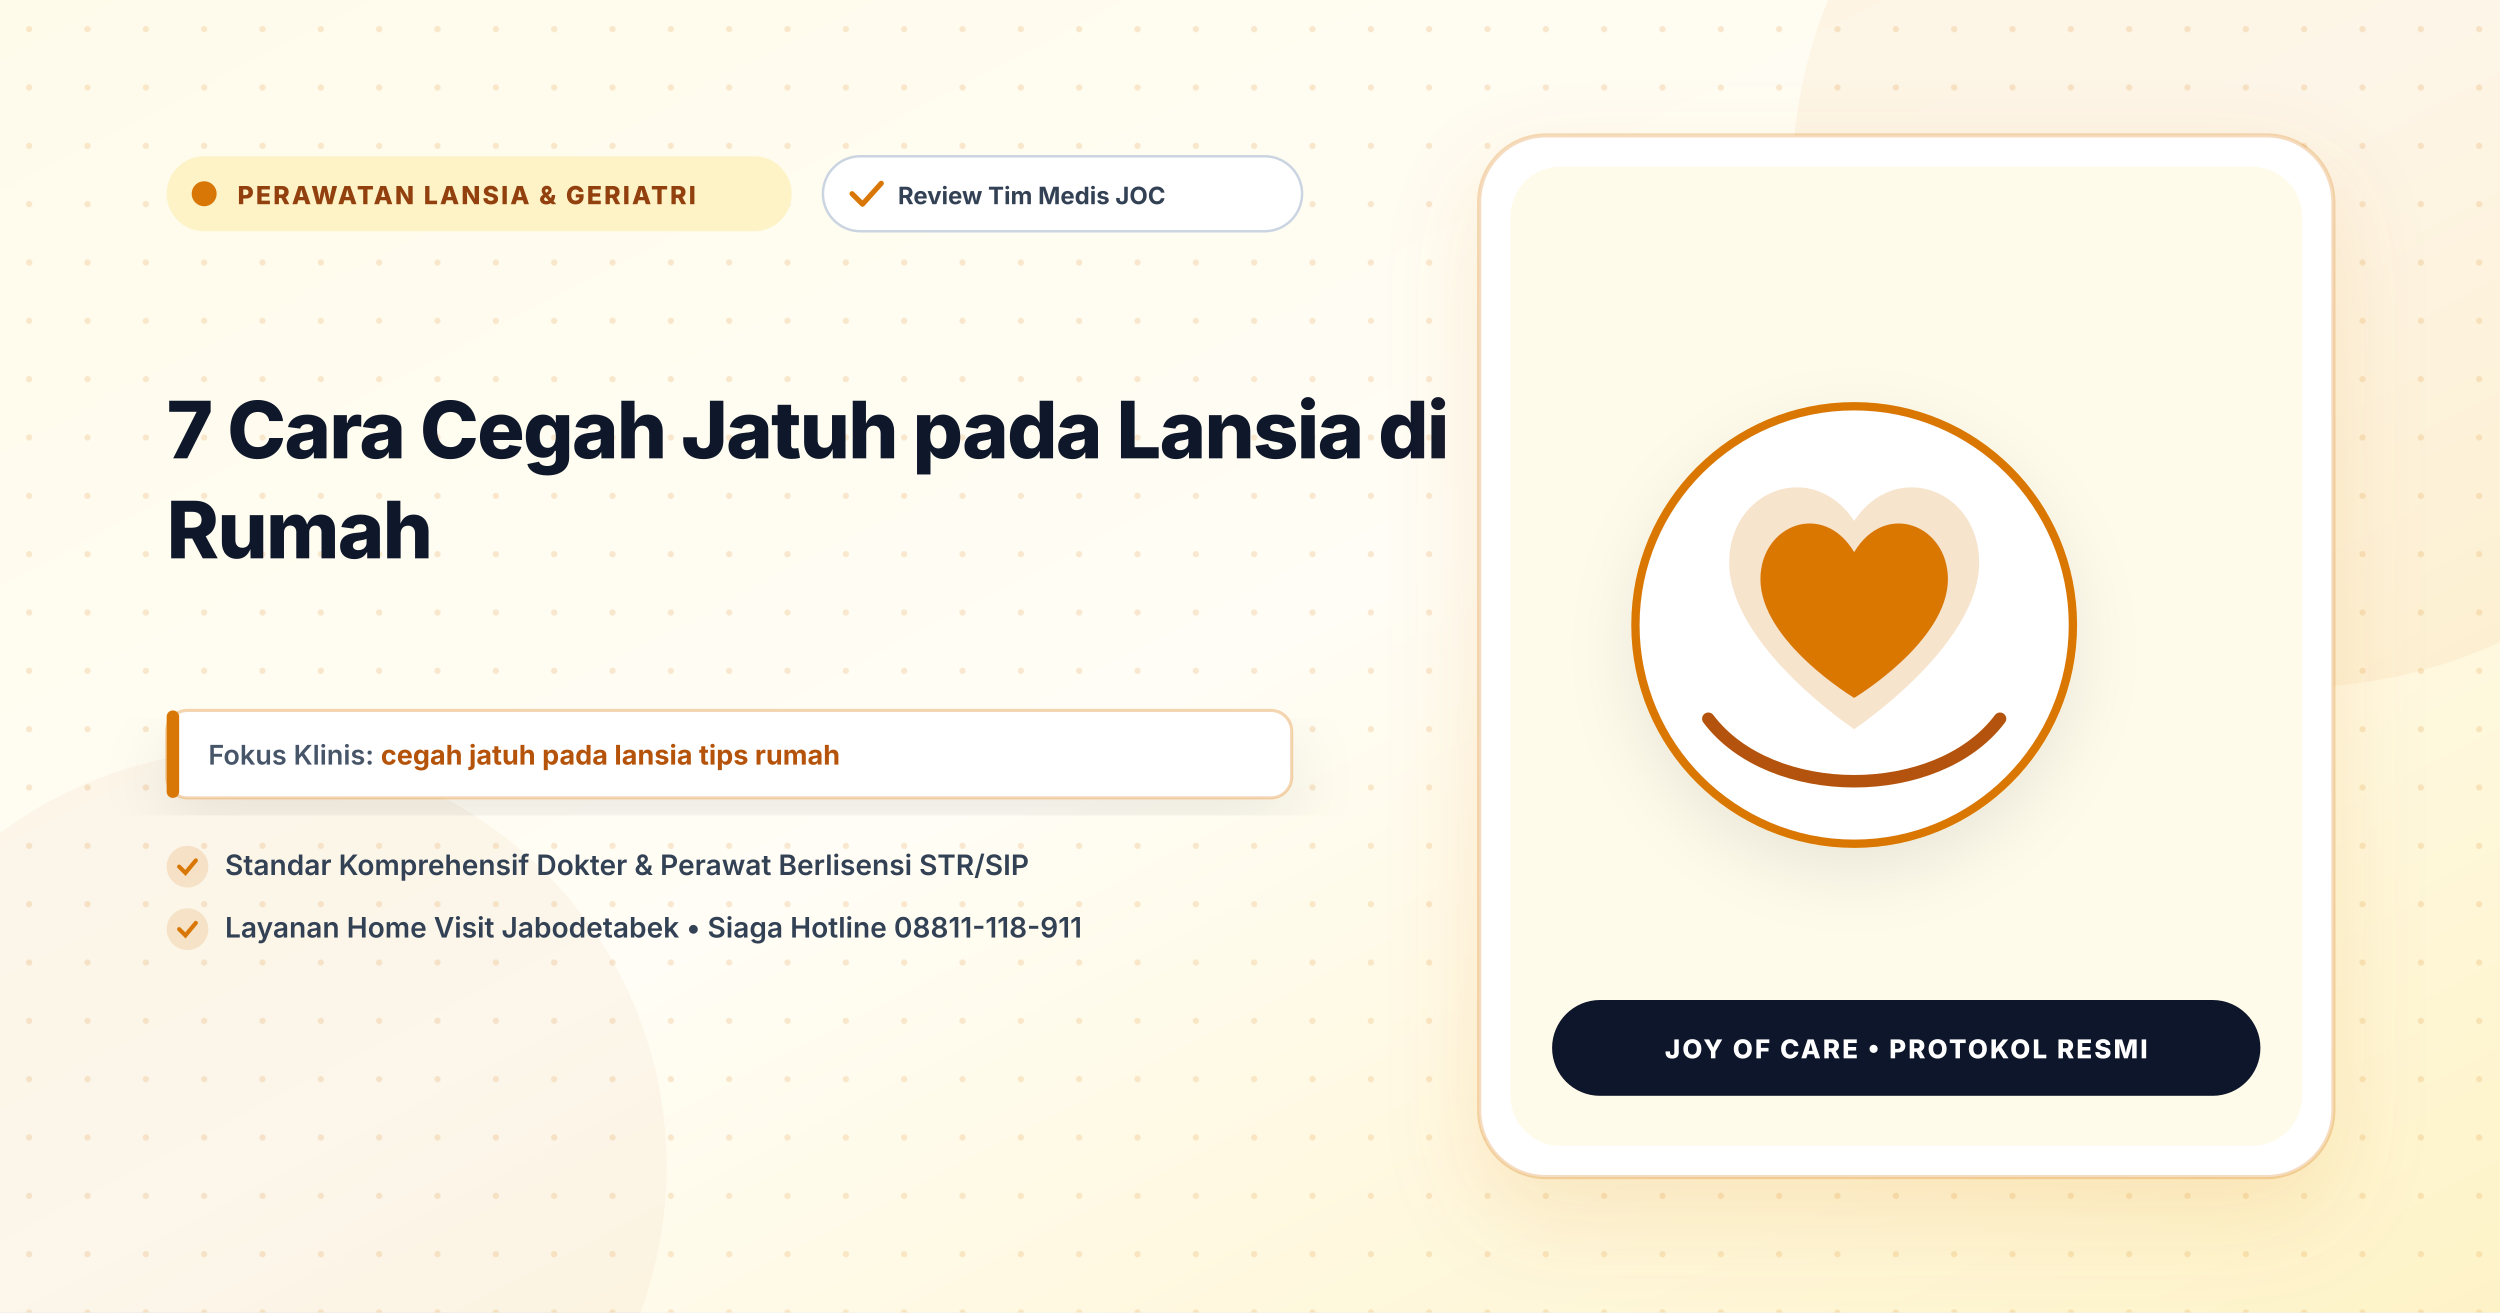
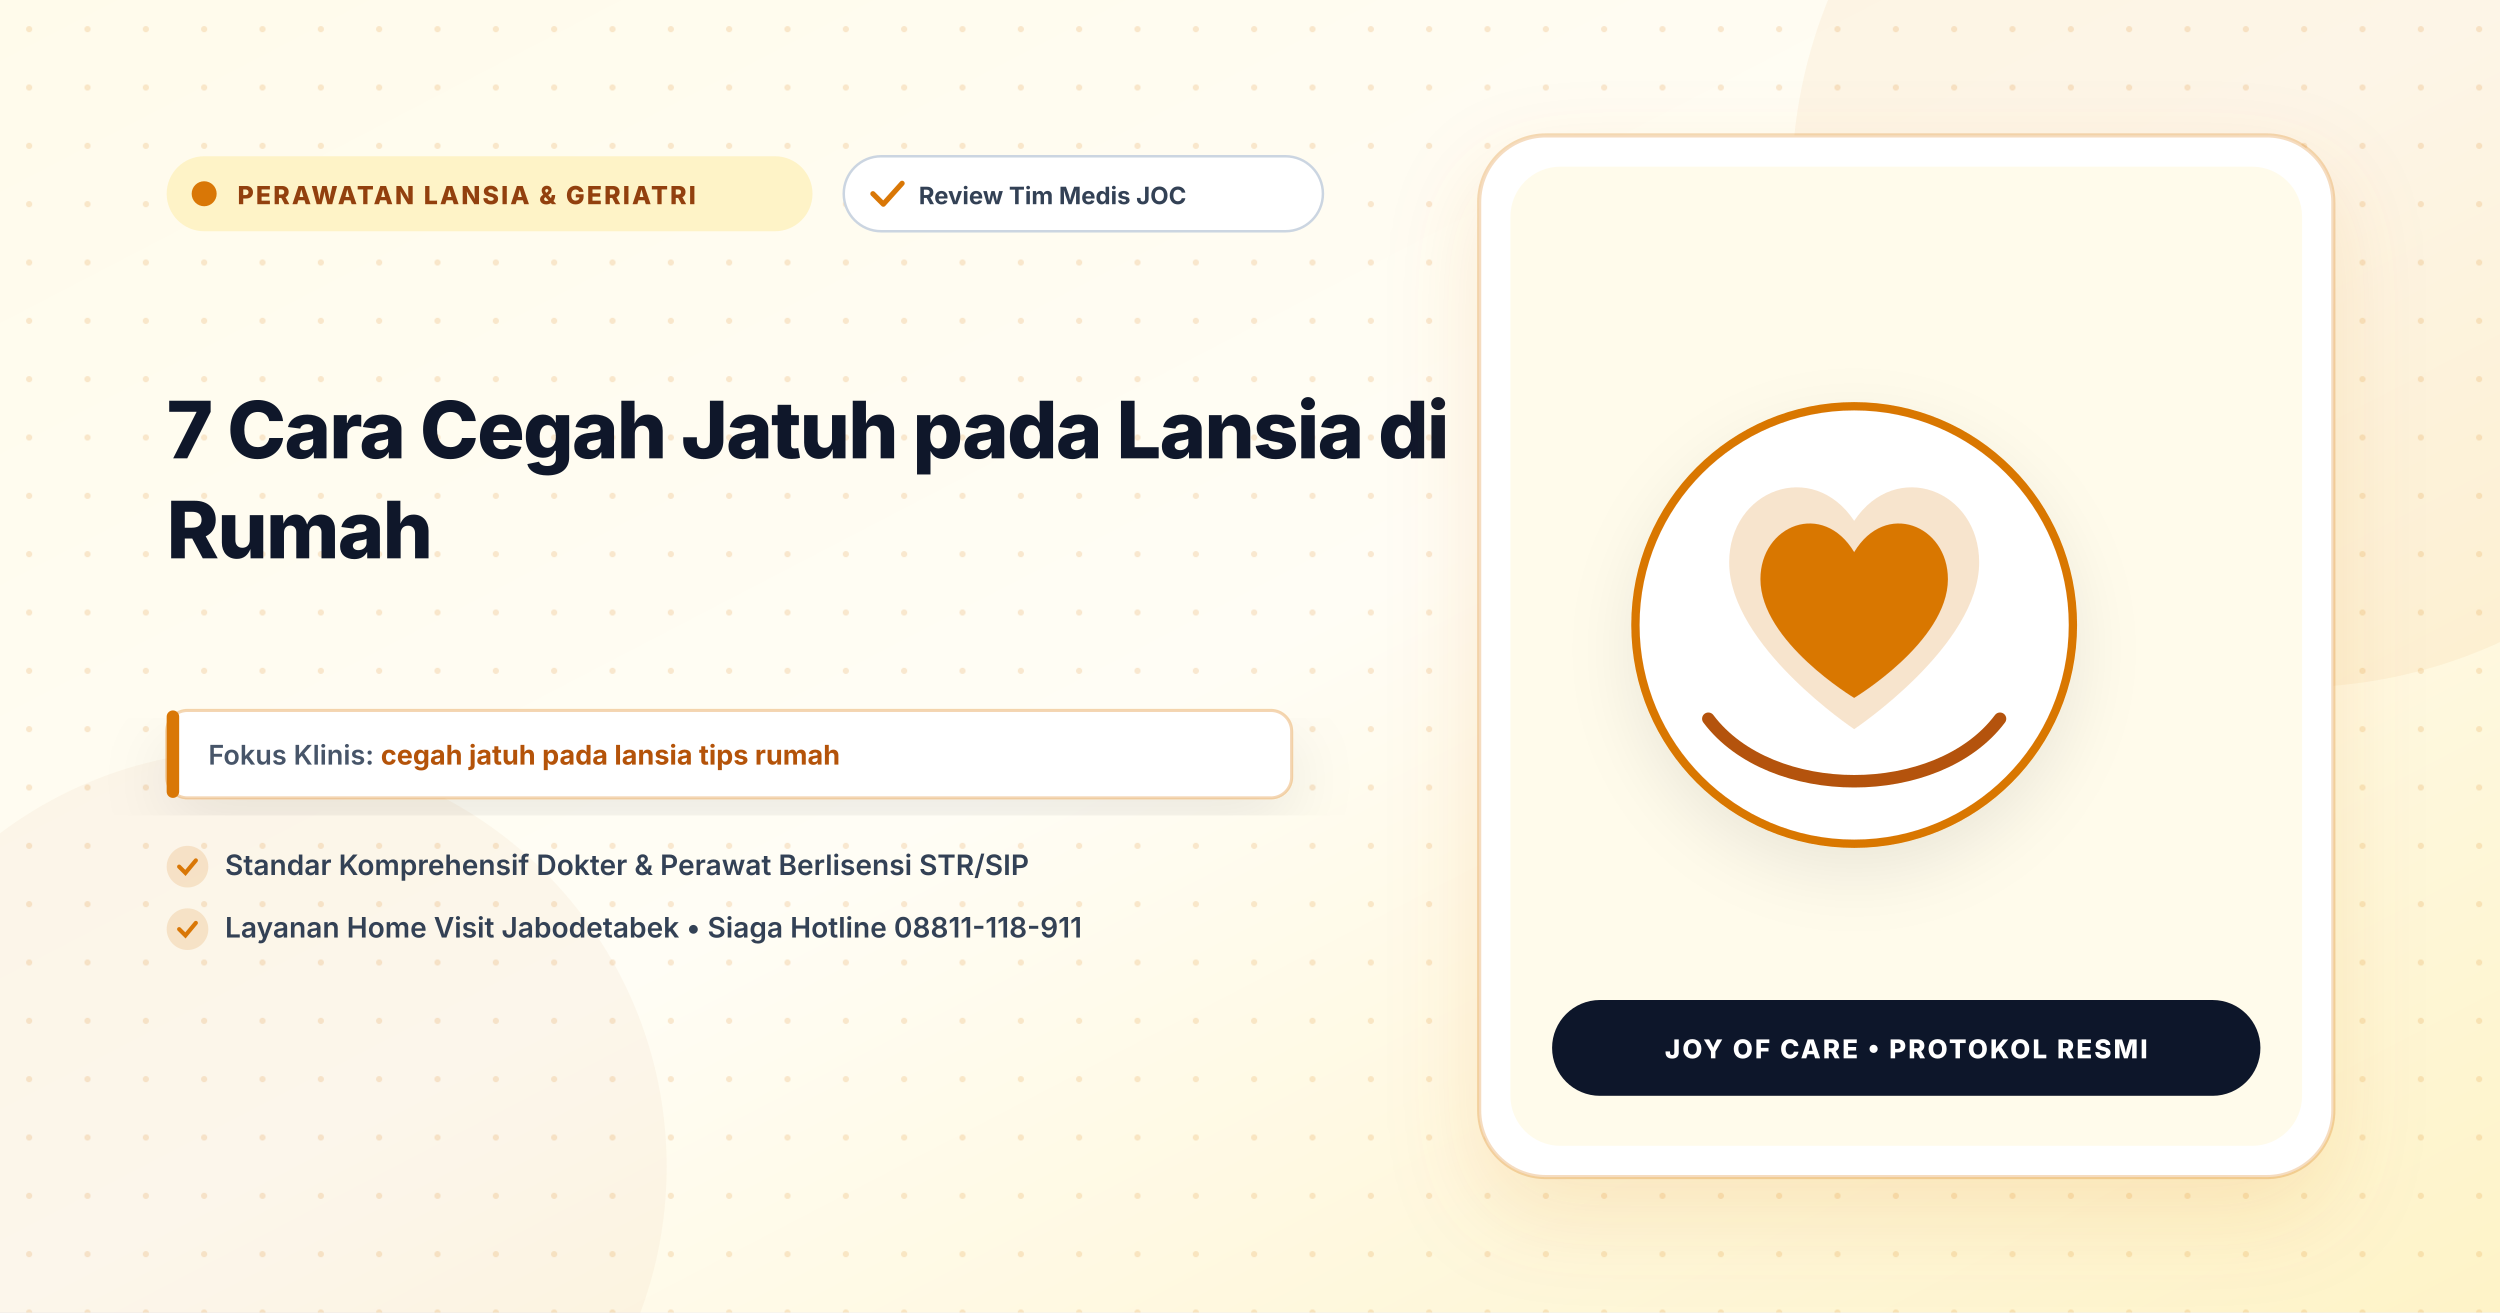
<svg xmlns="http://www.w3.org/2000/svg" viewBox="0 0 1200 630" width="1200" height="630">
  <defs>
    <linearGradient id="bgGrad" x1="0%" y1="0%" x2="100%" y2="100%">
      <stop offset="0%" stop-color="#FFFBEB" />
      <stop offset="50%" stop-color="#FFFDF5" />
      <stop offset="100%" stop-color="#FEF3C7" />
    </linearGradient>
    <linearGradient id="accentGrad" x1="0%" y1="0%" x2="100%" y2="0%">
      <stop offset="0%" stop-color="#D97706" />
      <stop offset="100%" stop-color="#B45309" />
    </linearGradient>
    <filter id="shadow" x="-20%" y="-20%" width="140%" height="140%">
      <feDropShadow dx="0" dy="12" stdDeviation="16" flood-color="#0F172A" flood-opacity="0.08" />
    </filter>
    <filter id="cardShadow" x="-20%" y="-20%" width="140%" height="140%">
      <feDropShadow dx="0" dy="18" stdDeviation="22" flood-color="#D97706" flood-opacity="0.14" />
    </filter>
    <pattern id="dotPattern" x="0" y="0" width="28" height="28" patternUnits="userSpaceOnUse">
      <circle cx="14" cy="14" r="1.5" fill="#D97706" opacity="0.16" />
    </pattern>
  </defs>
  <rect width="1200" height="630" fill="url(#bgGrad)" />
  <rect width="1200" height="630" fill="url(#dotPattern)" />
  <circle cx="1100" cy="90" r="240" fill="#D97706" opacity="0.06" />
  <circle cx="120" cy="560" r="200" fill="#B45309" opacity="0.04" />
  <g transform="translate(80, 75)">
    <g transform="translate(0, 0)">
-       <rect x="0" y="0" width="300" height="36" rx="18" fill="#FEF3C7" />
+       <rect x="0" y="0" width="310" height="36" rx="18" fill="#FEF3C7" />
      <circle cx="18" cy="18" r="6" fill="#D97706" />
      <text x="34" y="23" font-family="Inter, -apple-system, sans-serif" font-size="12" font-weight="800" fill="#92400E" letter-spacing="1">PERAWATAN LANSIA &amp; GERIATRI</text>
    </g>
-     <g transform="translate(315, 0)">
+     <g transform="translate(325, 0)">
      <rect x="0" y="0" width="230" height="36" rx="18" fill="#FFFFFF" stroke="#CBD5E1" stroke-width="1.2" />
      <path d="M14 18 L19 23 L28 13" fill="none" stroke="#D97706" stroke-width="2.5" stroke-linecap="round" stroke-linejoin="round" />
      <text x="36" y="23" font-family="Inter, -apple-system, sans-serif" font-size="11.5" font-weight="700" fill="#334155">Review Tim Medis JOC</text>
    </g>
    <text x="0" y="145" font-family="Montserrat, Inter, -apple-system, sans-serif" font-size="38" font-weight="800" fill="#0F172A" letter-spacing="-0.8">7 Cara Cegah Jatuh pada Lansia di</text>
    <text x="0" y="193" font-family="Montserrat, Inter, -apple-system, sans-serif" font-size="38" font-weight="800" fill="#0F172A" letter-spacing="-0.8">Rumah</text>
    <g transform="translate(0, 266)">
      <rect x="0" y="0" width="540" height="42" rx="10" fill="#FFFFFF" stroke="#D97706" stroke-opacity="0.3" stroke-width="1.5" filter="url(#shadow)" />
      <rect x="0" y="0" width="6" height="42" rx="3" fill="#D97706" />
      <text x="20" y="26" font-family="Inter, -apple-system, sans-serif" font-size="13" font-weight="600" fill="#475569">
        Fokus Klinis: <tspan font-weight="700" fill="#B45309">cegah jatuh pada lansia tips rumah</tspan>
      </text>
    </g>
    <g transform="translate(0, 331)">
      <g transform="translate(0, 0)">
        <circle cx="10" cy="10" r="10" fill="#D97706" fill-opacity="0.15" />
        <path d="M6 10 L9 13 L14 7" fill="none" stroke="#D97706" stroke-width="2" stroke-linecap="round" />
        <text x="28" y="14" font-family="Inter, sans-serif" font-size="13.5" font-weight="600" fill="#334155">Standar Komprehensif Dokter &amp; Perawat Berlisensi STR/SIP</text>
      </g>
      <g transform="translate(0, 30)">
        <circle cx="10" cy="10" r="10" fill="#D97706" fill-opacity="0.15" />
        <path d="M6 10 L9 13 L14 7" fill="none" stroke="#D97706" stroke-width="2" stroke-linecap="round" />
        <text x="28" y="14" font-family="Inter, sans-serif" font-size="13.5" font-weight="600" fill="#334155">Layanan Home Visit Jabodetabek • Siaga Hotline 08811-118-911</text>
      </g>
    </g>
  </g>
  <g filter="url(#cardShadow)">
    <rect x="710" y="65" width="410" height="500" rx="32" fill="#FFFFFF" stroke="#D97706" stroke-opacity="0.25" stroke-width="2" />
    <rect x="725" y="80" width="380" height="470" rx="24" fill="#FFFBEB" />
    <g transform="translate(770, 180)">
      <circle cx="120" cy="120" r="105" fill="#FFFFFF" stroke="#D97706" stroke-width="4" filter="url(#shadow)" />
      <path d="M120 70 C100 40 60 55 60 90 C60 130 120 170 120 170 C120 170 180 130 180 90 C180 55 140 40 120 70 Z" fill="#D97706" opacity="0.2" />
      <path d="M120 85 C105 60 75 72 75 98 C75 128 120 155 120 155 C120 155 165 128 165 98 C165 72 135 60 120 85 Z" fill="#D97706" />
      <path d="M50 165 C80 205 160 205 190 165" fill="none" stroke="#B45309" stroke-width="6" stroke-linecap="round" />
    </g>
    <g transform="translate(745, 480)">
      <rect x="0" y="0" width="340" height="46" rx="23" fill="#0F172A" />
      <text x="170" y="28" font-family="Inter, sans-serif" font-size="12.5" font-weight="800" fill="#FFFFFF" text-anchor="middle" letter-spacing="1">JOY OF CARE • PROTOKOL RESMI</text>
    </g>
  </g>
</svg>
